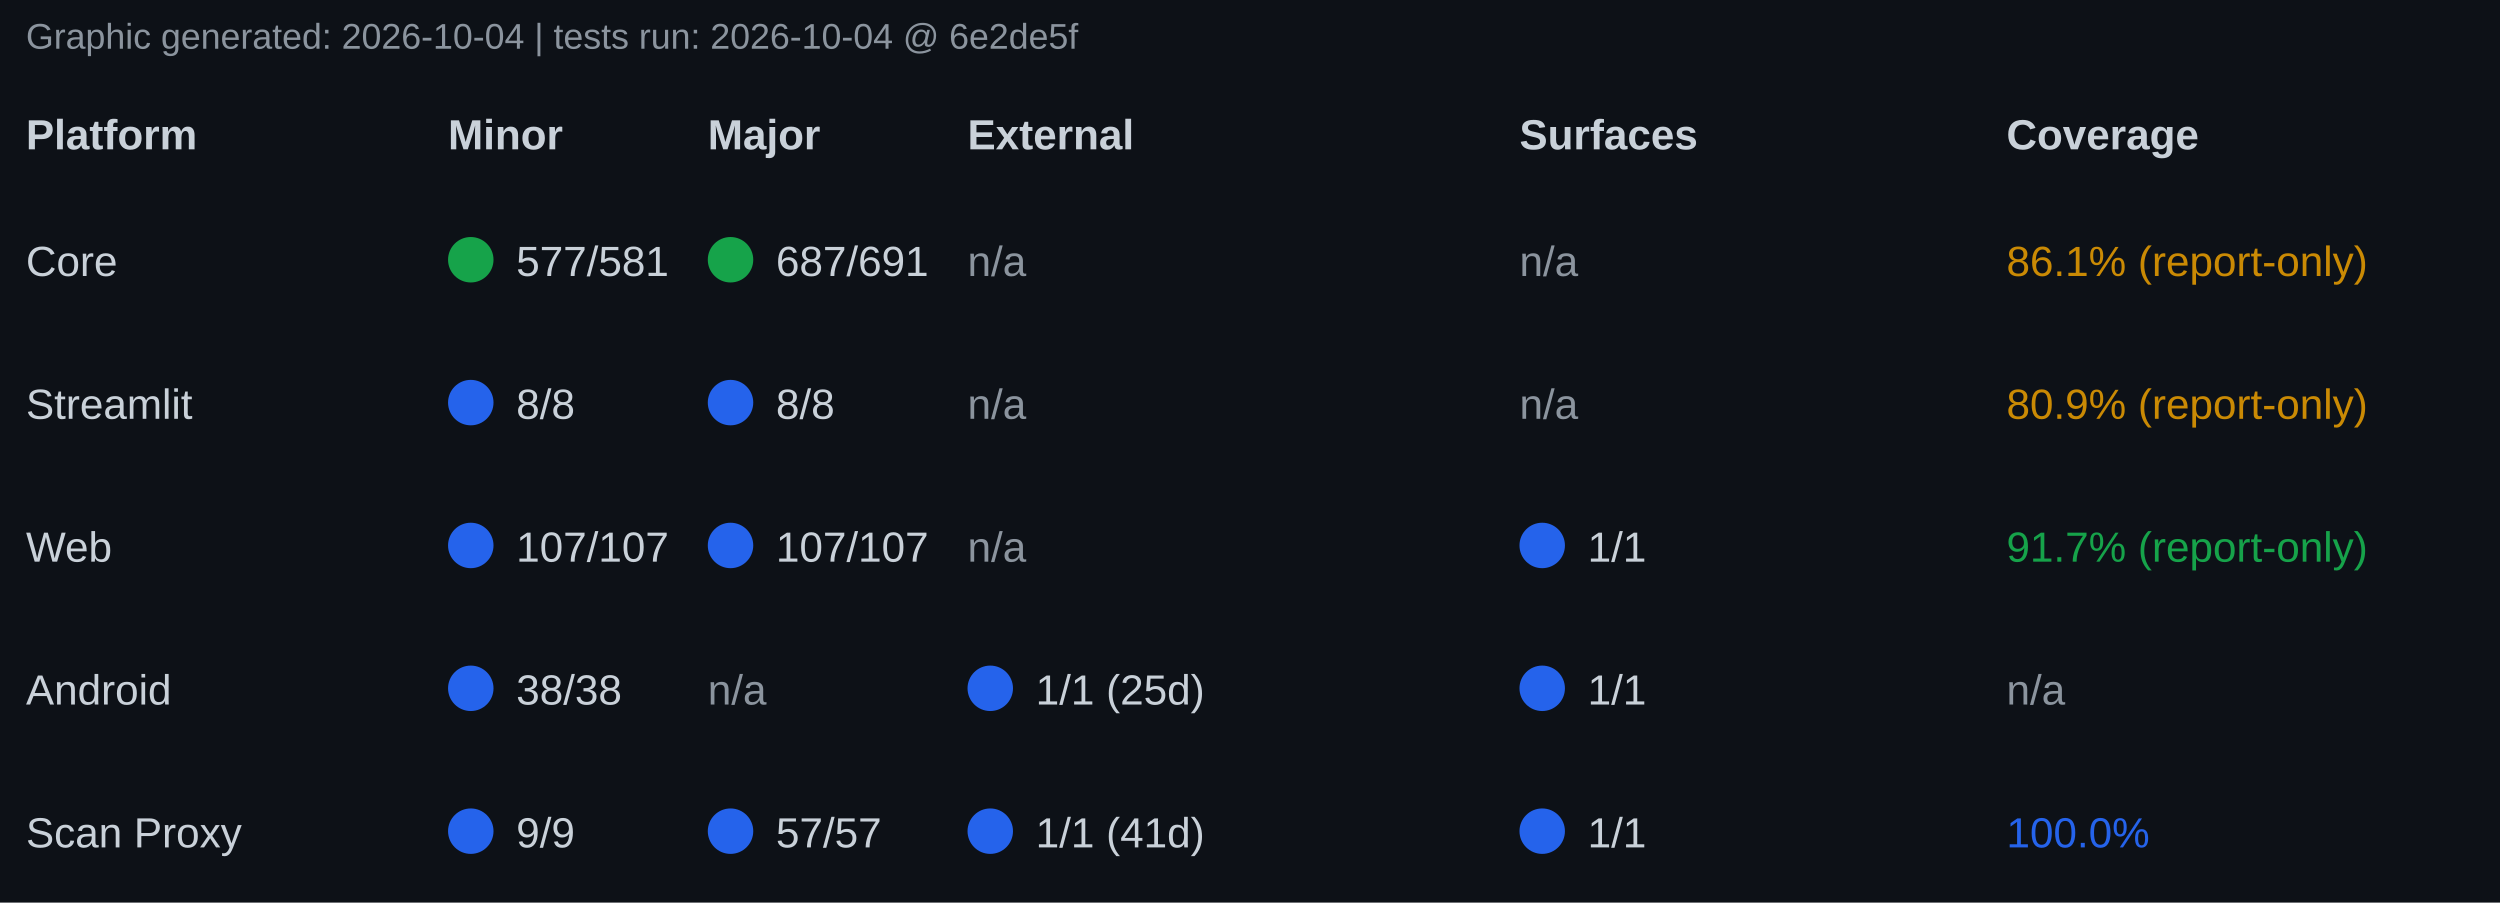
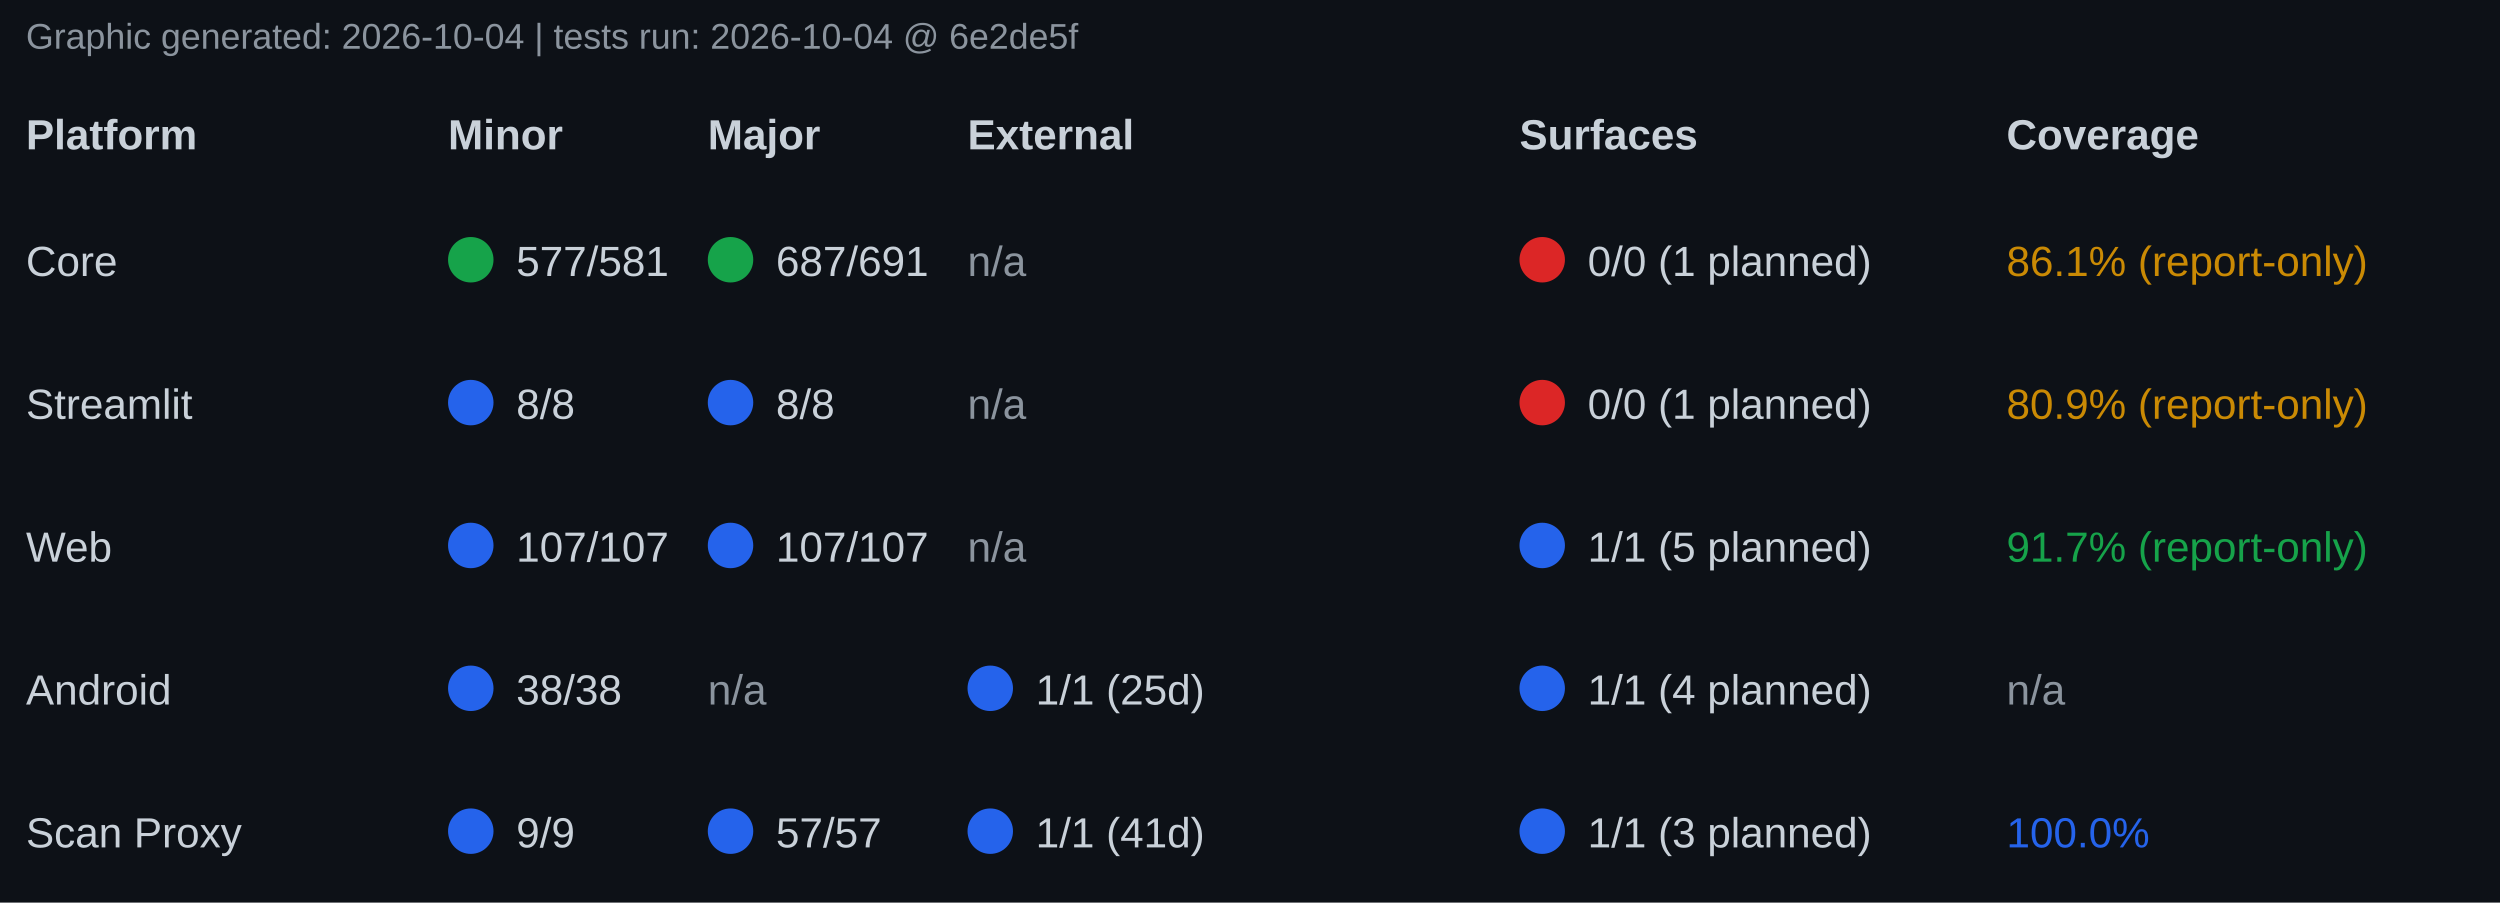
<svg xmlns="http://www.w3.org/2000/svg" width="770" height="278" font-family="Segoe UI, Arial, sans-serif" font-size="13">
  <rect x="0" y="0" width="770" height="278" fill="#0d1117" />
  <text x="8" y="15" fill="#8b949e" font-size="11">Graphic generated: 2026-10-04 | tests run: 2026-10-04 @ 6e2de5f</text>
  <text x="8" y="46" fill="#c9d1d9" font-weight="bold">Platform</text>
  <text x="138" y="46" fill="#c9d1d9" font-weight="bold">Minor</text>
  <text x="218" y="46" fill="#c9d1d9" font-weight="bold">Major</text>
  <text x="298" y="46" fill="#c9d1d9" font-weight="bold">External</text>
  <text x="468" y="46" fill="#c9d1d9" font-weight="bold">Surfaces</text>
  <text x="618" y="46" fill="#c9d1d9" font-weight="bold">Coverage</text>
  <text x="8" y="85" fill="#c9d1d9">Core</text>
  <circle cx="145" cy="80" r="7" fill="#16a34a" />
  <text x="159" y="85" fill="#c9d1d9">577/581</text>
  <circle cx="225" cy="80" r="7" fill="#16a34a" />
  <text x="239" y="85" fill="#c9d1d9">687/691</text>
  <text x="298" y="85" fill="#8b949e">n/a</text>
-   <text x="468" y="85" fill="#8b949e">n/a</text>
+   <circle cx="475" cy="80" r="7" fill="#dc2626" />
+   <text x="489" y="85" fill="#c9d1d9">0/0 (1 planned)</text>
  <text x="618" y="85" fill="#ca8a04">86.1% (report-only)</text>
  <text x="8" y="129" fill="#c9d1d9">Streamlit</text>
  <circle cx="145" cy="124" r="7" fill="#2563eb" />
  <text x="159" y="129" fill="#c9d1d9">8/8</text>
  <circle cx="225" cy="124" r="7" fill="#2563eb" />
  <text x="239" y="129" fill="#c9d1d9">8/8</text>
  <text x="298" y="129" fill="#8b949e">n/a</text>
-   <text x="468" y="129" fill="#8b949e">n/a</text>
+   <circle cx="475" cy="124" r="7" fill="#dc2626" />
+   <text x="489" y="129" fill="#c9d1d9">0/0 (1 planned)</text>
  <text x="618" y="129" fill="#ca8a04">80.9% (report-only)</text>
  <text x="8" y="173" fill="#c9d1d9">Web</text>
  <circle cx="145" cy="168" r="7" fill="#2563eb" />
  <text x="159" y="173" fill="#c9d1d9">107/107</text>
  <circle cx="225" cy="168" r="7" fill="#2563eb" />
  <text x="239" y="173" fill="#c9d1d9">107/107</text>
  <text x="298" y="173" fill="#8b949e">n/a</text>
  <circle cx="475" cy="168" r="7" fill="#2563eb" />
-   <text x="489" y="173" fill="#c9d1d9">1/1</text>
+   <text x="489" y="173" fill="#c9d1d9">1/1 (5 planned)</text>
  <text x="618" y="173" fill="#16a34a">91.7% (report-only)</text>
  <text x="8" y="217" fill="#c9d1d9">Android</text>
  <circle cx="145" cy="212" r="7" fill="#2563eb" />
  <text x="159" y="217" fill="#c9d1d9">38/38</text>
  <text x="218" y="217" fill="#8b949e">n/a</text>
  <circle cx="305" cy="212" r="7" fill="#2563eb" />
  <text x="319" y="217" fill="#c9d1d9">1/1 (25d)</text>
  <circle cx="475" cy="212" r="7" fill="#2563eb" />
-   <text x="489" y="217" fill="#c9d1d9">1/1</text>
+   <text x="489" y="217" fill="#c9d1d9">1/1 (4 planned)</text>
  <text x="618" y="217" fill="#8b949e">n/a</text>
  <text x="8" y="261" fill="#c9d1d9">Scan Proxy</text>
  <circle cx="145" cy="256" r="7" fill="#2563eb" />
  <text x="159" y="261" fill="#c9d1d9">9/9</text>
  <circle cx="225" cy="256" r="7" fill="#2563eb" />
  <text x="239" y="261" fill="#c9d1d9">57/57</text>
  <circle cx="305" cy="256" r="7" fill="#2563eb" />
  <text x="319" y="261" fill="#c9d1d9">1/1 (41d)</text>
  <circle cx="475" cy="256" r="7" fill="#2563eb" />
-   <text x="489" y="261" fill="#c9d1d9">1/1</text>
+   <text x="489" y="261" fill="#c9d1d9">1/1 (3 planned)</text>
  <text x="618" y="261" fill="#2563eb">100.0%</text>
</svg>
